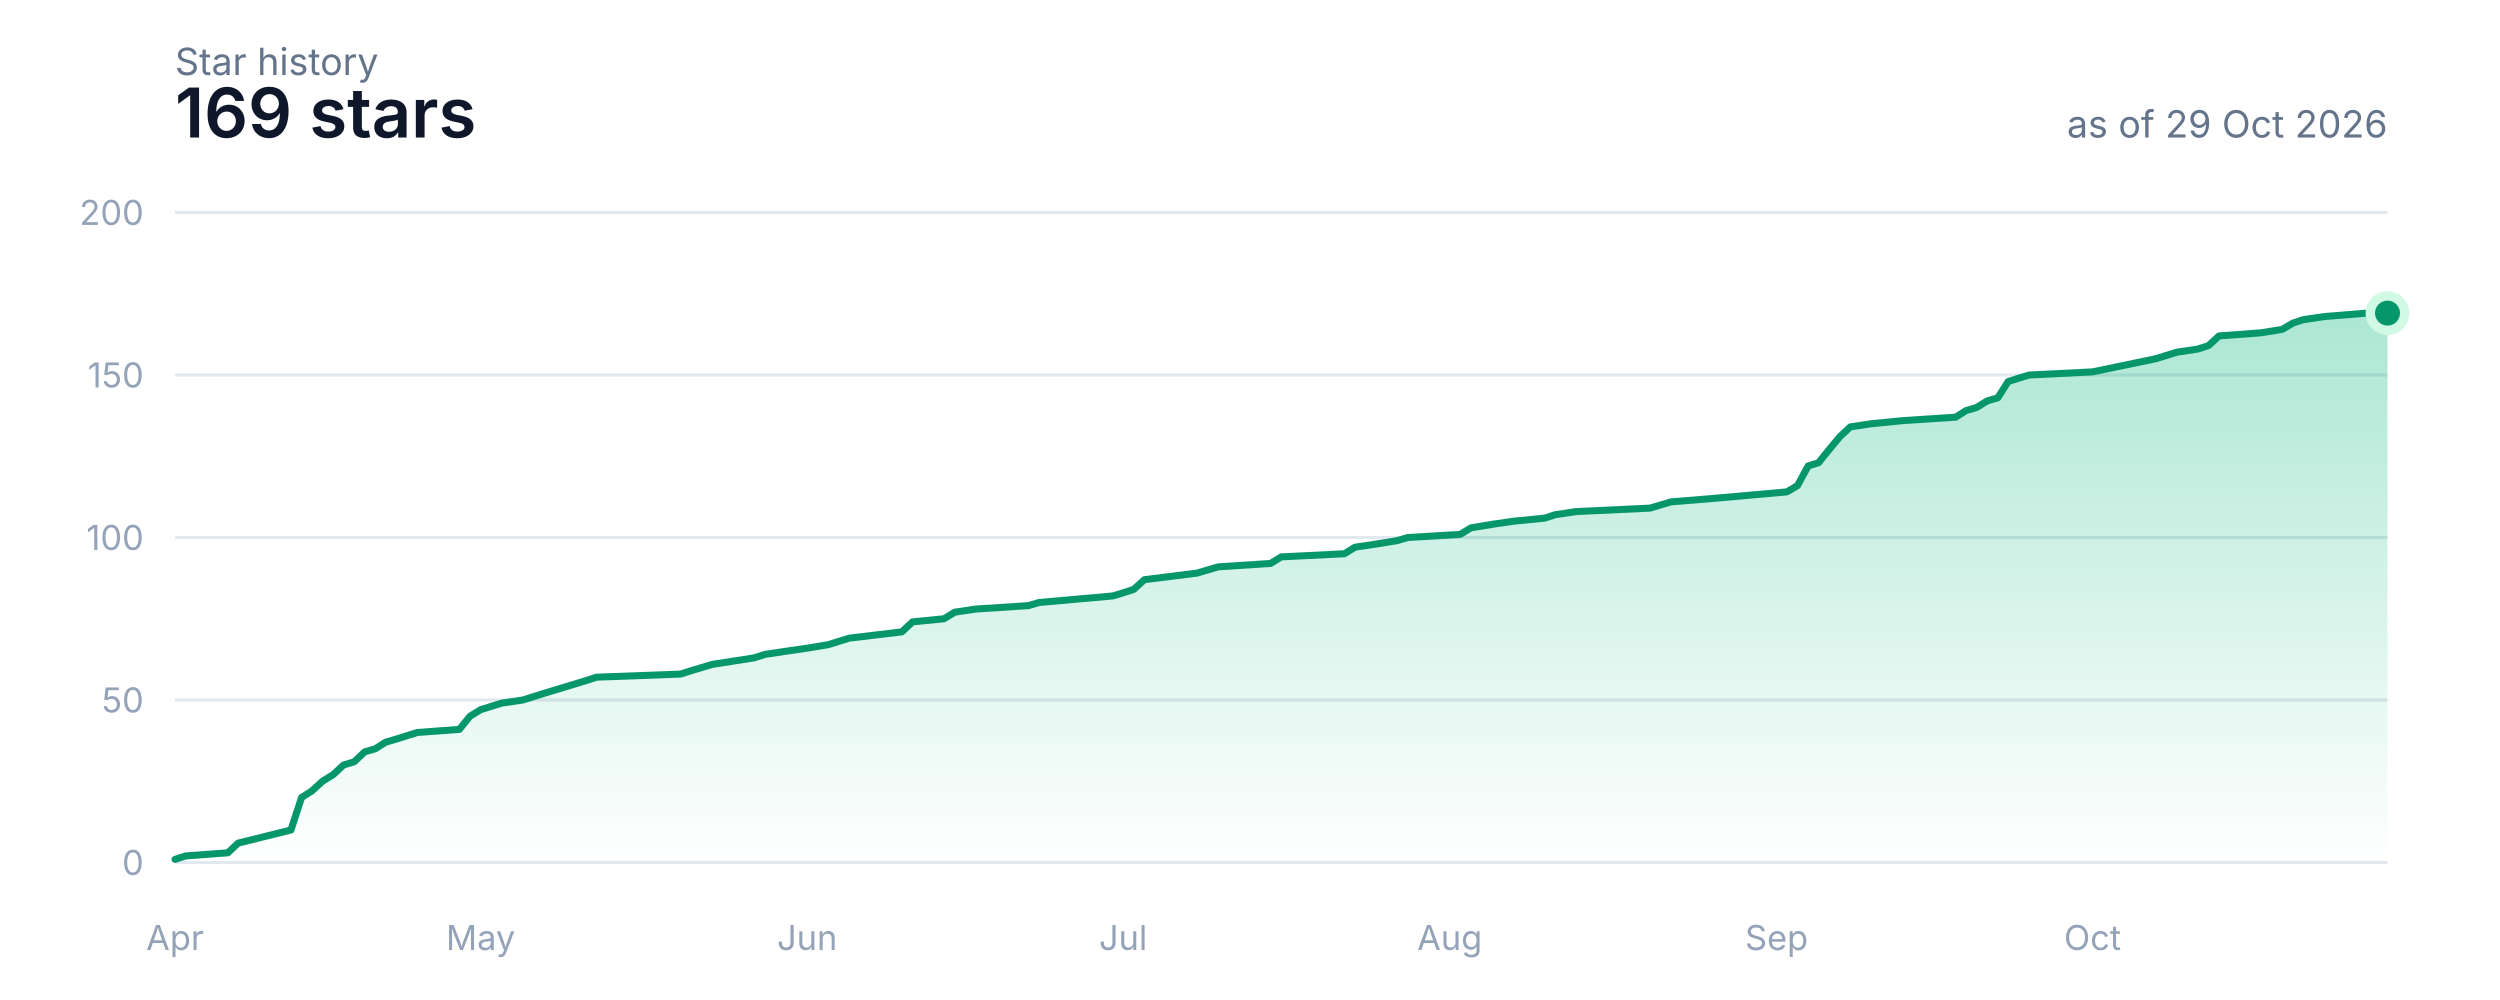
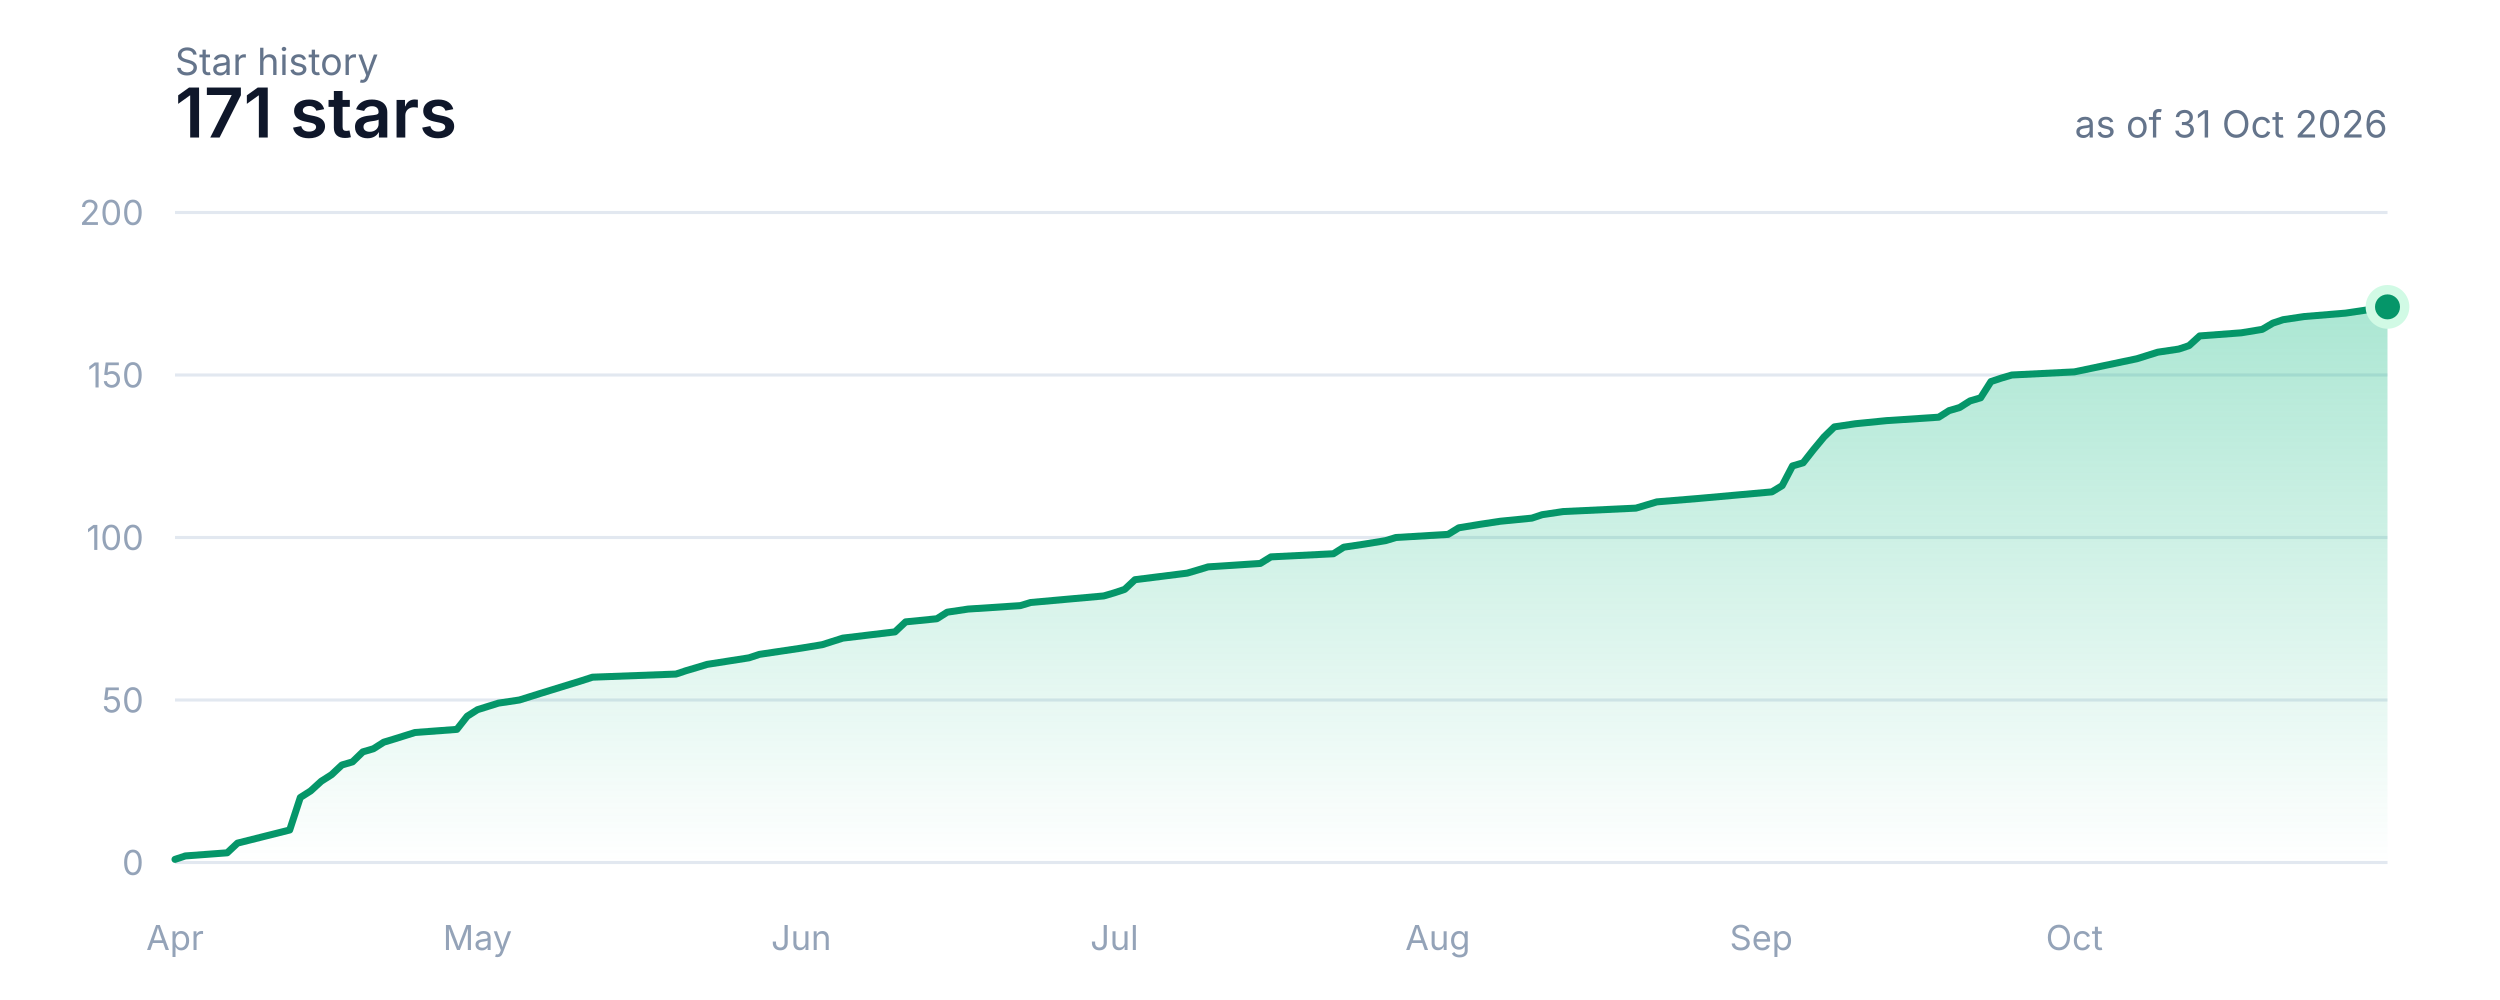
- <svg xmlns="http://www.w3.org/2000/svg" width="800" height="320" viewBox="0 0 800 320" role="img" aria-label="OpenSRE GitHub star history, 169 stars as of 2026-10-29">
+ <svg xmlns="http://www.w3.org/2000/svg" width="800" height="320" viewBox="0 0 800 320" role="img" aria-label="OpenSRE GitHub star history, 171 stars as of 2026-10-31">
  <rect width="100%" height="100%" fill="#ffffff" />
  <text x="56" y="24" fill="#64748b" font-family="ui-sans-serif, system-ui, -apple-system, sans-serif" font-size="12">Star history</text>
-   <text x="56" y="44" fill="#0f172a" font-family="ui-sans-serif, system-ui, -apple-system, sans-serif" font-size="22" font-weight="600">169 stars</text>
-   <text x="764" y="44" fill="#64748b" font-family="ui-sans-serif, system-ui, -apple-system, sans-serif" font-size="12" text-anchor="end">as of 29 Oct 2026</text>
+   <text x="56" y="44" fill="#0f172a" font-family="ui-sans-serif, system-ui, -apple-system, sans-serif" font-size="22" font-weight="600">171 stars</text>
+   <text x="764" y="44" fill="#64748b" font-family="ui-sans-serif, system-ui, -apple-system, sans-serif" font-size="12" text-anchor="end">as of 31 Oct 2026</text>
  <g font-family="ui-sans-serif, system-ui, -apple-system, sans-serif">
    <line x1="56" y1="276.0" x2="764" y2="276.0" stroke="#e2e8f0" stroke-width="1" />
    <text x="46" y="276.0" fill="#94a3b8" font-size="11" text-anchor="end" dominant-baseline="middle">0</text>
    <line x1="56" y1="224.0" x2="764" y2="224.0" stroke="#e2e8f0" stroke-width="1" />
    <text x="46" y="224.0" fill="#94a3b8" font-size="11" text-anchor="end" dominant-baseline="middle">50</text>
    <line x1="56" y1="172.0" x2="764" y2="172.0" stroke="#e2e8f0" stroke-width="1" />
    <text x="46" y="172.0" fill="#94a3b8" font-size="11" text-anchor="end" dominant-baseline="middle">100</text>
    <line x1="56" y1="120.0" x2="764" y2="120.0" stroke="#e2e8f0" stroke-width="1" />
    <text x="46" y="120.0" fill="#94a3b8" font-size="11" text-anchor="end" dominant-baseline="middle">150</text>
    <line x1="56" y1="68.0" x2="764" y2="68.0" stroke="#e2e8f0" stroke-width="1" />
    <text x="46" y="68.0" fill="#94a3b8" font-size="11" text-anchor="end" dominant-baseline="middle">200</text>
    <text x="56.0" y="304" fill="#94a3b8" font-size="11" text-anchor="middle">Apr</text>
-     <text x="153.8" y="304" fill="#94a3b8" font-size="11" text-anchor="middle">May</text>
-     <text x="258.3" y="304" fill="#94a3b8" font-size="11" text-anchor="middle">Jun</text>
-     <text x="359.4" y="304" fill="#94a3b8" font-size="11" text-anchor="middle">Jul</text>
-     <text x="463.9" y="304" fill="#94a3b8" font-size="11" text-anchor="middle">Aug</text>
-     <text x="568.5" y="304" fill="#94a3b8" font-size="11" text-anchor="middle">Sep</text>
-     <text x="669.6" y="304" fill="#94a3b8" font-size="11" text-anchor="middle">Oct</text>
+     <text x="152.8" y="304" fill="#94a3b8" font-size="11" text-anchor="middle">May</text>
+     <text x="256.4" y="304" fill="#94a3b8" font-size="11" text-anchor="middle">Jun</text>
+     <text x="356.6" y="304" fill="#94a3b8" font-size="11" text-anchor="middle">Jul</text>
+     <text x="460.1" y="304" fill="#94a3b8" font-size="11" text-anchor="middle">Aug</text>
+     <text x="563.6" y="304" fill="#94a3b8" font-size="11" text-anchor="middle">Sep</text>
+     <text x="663.8" y="304" fill="#94a3b8" font-size="11" text-anchor="middle">Oct</text>
  </g>
  <defs>
    <linearGradient id="fill-light" x1="0" y1="0" x2="0" y2="1">
      <stop offset="0%" stop-color="#10b981" stop-opacity="0.35" />
      <stop offset="100%" stop-color="#10b981" stop-opacity="0" />
    </linearGradient>
  </defs>
-   <path d="M56.0,275.0 L59.4,273.9 L72.9,272.9 L76.2,269.8 L93.1,265.6 L96.5,255.2 L99.8,253.1 L103.2,250.0 L106.6,247.9 L109.9,244.8 L113.3,243.8 L116.7,240.6 L120.1,239.6 L123.4,237.5 L126.8,236.5 L133.5,234.4 L147.0,233.4 L150.4,229.2 L153.8,227.1 L160.5,225.0 L167.3,224.0 L174.0,221.9 L187.5,217.8 L190.9,216.7 L217.8,215.7 L221.2,214.6 L224.6,213.6 L227.9,212.6 L241.4,210.5 L244.8,209.4 L251.5,208.4 L258.3,207.4 L265.0,206.3 L271.8,204.2 L288.6,202.2 L292.0,199.0 L302.1,198.0 L305.5,195.9 L312.2,194.9 L329.1,193.8 L332.5,192.8 L356.1,190.7 L359.4,189.7 L362.8,188.6 L366.2,185.5 L383.0,183.4 L386.4,182.4 L389.8,181.4 L406.6,180.3 L410.0,178.2 L430.2,177.2 L433.6,175.1 L440.3,174.1 L447.1,173.0 L450.5,172.0 L467.3,171.0 L470.7,168.9 L477.4,167.8 L484.2,166.8 L494.3,165.8 L497.7,164.7 L504.4,163.7 L528.0,162.6 L534.7,160.6 L548.2,159.5 L571.8,157.4 L575.2,155.4 L578.6,149.1 L581.9,148.1 L585.3,143.9 L588.7,139.8 L592.1,136.6 L598.8,135.6 L608.9,134.6 L625.8,133.5 L629.1,131.4 L632.5,130.4 L635.9,128.3 L639.3,127.3 L642.6,122.1 L646.0,121.0 L649.4,120.0 L669.6,119.0 L689.8,114.8 L696.6,112.7 L703.3,111.7 L706.7,110.6 L710.1,107.5 L723.5,106.5 L730.3,105.4 L733.7,103.4 L737.0,102.3 L743.8,101.3 L757.3,100.2 L764.0,100.2 L764.0,276.0 L56.0,276.0 Z" fill="url(#fill-light)" />
-   <path d="M56.0,275.0 L59.4,273.9 L72.9,272.9 L76.2,269.8 L93.1,265.6 L96.5,255.2 L99.8,253.1 L103.2,250.0 L106.6,247.9 L109.9,244.8 L113.3,243.8 L116.7,240.6 L120.1,239.6 L123.4,237.5 L126.8,236.5 L133.5,234.4 L147.0,233.4 L150.4,229.2 L153.8,227.1 L160.5,225.0 L167.3,224.0 L174.0,221.9 L187.5,217.8 L190.9,216.7 L217.8,215.7 L221.2,214.6 L224.6,213.6 L227.9,212.6 L241.4,210.5 L244.8,209.4 L251.5,208.4 L258.3,207.4 L265.0,206.3 L271.8,204.2 L288.6,202.2 L292.0,199.0 L302.1,198.0 L305.5,195.9 L312.2,194.9 L329.1,193.8 L332.5,192.8 L356.1,190.7 L359.4,189.7 L362.8,188.6 L366.2,185.5 L383.0,183.4 L386.4,182.4 L389.8,181.4 L406.6,180.3 L410.0,178.2 L430.2,177.2 L433.6,175.1 L440.3,174.1 L447.1,173.0 L450.5,172.0 L467.3,171.0 L470.7,168.9 L477.4,167.8 L484.2,166.8 L494.3,165.8 L497.7,164.7 L504.4,163.7 L528.0,162.6 L534.7,160.6 L548.2,159.5 L571.8,157.4 L575.2,155.4 L578.6,149.1 L581.9,148.1 L585.3,143.9 L588.7,139.8 L592.1,136.6 L598.8,135.6 L608.9,134.6 L625.8,133.5 L629.1,131.4 L632.5,130.4 L635.9,128.3 L639.3,127.3 L642.6,122.1 L646.0,121.0 L649.4,120.0 L669.6,119.0 L689.8,114.8 L696.6,112.7 L703.3,111.7 L706.7,110.6 L710.1,107.5 L723.5,106.5 L730.3,105.4 L733.7,103.4 L737.0,102.3 L743.8,101.3 L757.3,100.2 L764.0,100.2" fill="none" stroke="#059669" stroke-width="2.25" stroke-linecap="round" stroke-linejoin="round" />
-   <circle cx="764.0" cy="100.2" r="7" fill="#d1fae5" />
-   <circle cx="764.0" cy="100.2" r="4" fill="#059669" />
+   <path d="M56.0,275.0 L59.3,273.9 L72.7,272.9 L76.0,269.8 L92.7,265.6 L96.1,255.2 L99.4,253.1 L102.8,250.0 L106.1,247.9 L109.4,244.8 L112.8,243.8 L116.1,240.6 L119.5,239.6 L122.8,237.5 L126.1,236.5 L132.8,234.4 L146.2,233.4 L149.5,229.2 L152.8,227.1 L159.5,225.0 L166.2,224.0 L172.9,221.9 L186.2,217.8 L189.6,216.7 L216.3,215.7 L219.6,214.6 L223.0,213.6 L226.3,212.6 L239.7,210.5 L243.0,209.4 L249.7,208.4 L256.4,207.4 L263.1,206.3 L269.7,204.2 L286.4,202.2 L289.8,199.0 L299.8,198.0 L303.1,195.9 L309.8,194.9 L326.5,193.8 L329.8,192.8 L353.2,190.7 L356.6,189.7 L359.9,188.6 L363.2,185.5 L379.9,183.4 L383.3,182.4 L386.6,181.4 L403.3,180.3 L406.7,178.2 L426.7,177.2 L430.0,175.1 L436.7,174.1 L443.4,173.0 L446.7,172.0 L463.4,171.0 L466.8,168.9 L473.5,167.8 L480.1,166.8 L490.2,165.8 L493.5,164.7 L500.2,163.7 L523.5,162.6 L530.2,160.6 L543.6,159.5 L567.0,157.4 L570.3,155.4 L573.6,149.1 L577.0,148.1 L580.3,143.9 L583.7,139.8 L587.0,136.6 L593.7,135.6 L603.7,134.6 L620.4,133.5 L623.7,131.4 L627.1,130.4 L630.4,128.3 L633.8,127.3 L637.1,122.1 L640.4,121.0 L643.8,120.0 L663.8,119.0 L683.8,114.8 L690.5,112.7 L697.2,111.7 L700.5,110.6 L703.9,107.5 L717.2,106.5 L723.9,105.4 L727.3,103.4 L730.6,102.3 L737.3,101.3 L750.6,100.2 L757.3,99.2 L760.7,98.2 L764.0,98.2 L764.0,276.0 L56.0,276.0 Z" fill="url(#fill-light)" />
+   <path d="M56.0,275.0 L59.3,273.9 L72.7,272.9 L76.0,269.8 L92.7,265.6 L96.1,255.2 L99.4,253.1 L102.8,250.0 L106.1,247.9 L109.4,244.8 L112.8,243.8 L116.1,240.6 L119.5,239.6 L122.8,237.5 L126.1,236.5 L132.8,234.4 L146.2,233.4 L149.5,229.2 L152.8,227.1 L159.5,225.0 L166.2,224.0 L172.9,221.9 L186.2,217.8 L189.6,216.7 L216.3,215.7 L219.6,214.6 L223.0,213.6 L226.3,212.6 L239.7,210.5 L243.0,209.4 L249.7,208.4 L256.4,207.4 L263.1,206.3 L269.7,204.2 L286.4,202.2 L289.8,199.0 L299.8,198.0 L303.1,195.9 L309.8,194.9 L326.5,193.8 L329.8,192.8 L353.2,190.7 L356.6,189.7 L359.9,188.6 L363.2,185.5 L379.9,183.4 L383.3,182.4 L386.6,181.4 L403.3,180.3 L406.7,178.2 L426.7,177.2 L430.0,175.1 L436.7,174.1 L443.4,173.0 L446.7,172.0 L463.4,171.0 L466.8,168.9 L473.5,167.8 L480.1,166.8 L490.2,165.8 L493.5,164.7 L500.2,163.7 L523.5,162.6 L530.2,160.6 L543.6,159.5 L567.0,157.4 L570.3,155.4 L573.6,149.1 L577.0,148.1 L580.3,143.9 L583.7,139.8 L587.0,136.6 L593.7,135.6 L603.7,134.6 L620.4,133.5 L623.7,131.4 L627.1,130.4 L630.4,128.3 L633.8,127.3 L637.1,122.1 L640.4,121.0 L643.8,120.0 L663.8,119.0 L683.8,114.8 L690.5,112.7 L697.2,111.7 L700.5,110.6 L703.9,107.5 L717.2,106.5 L723.9,105.4 L727.3,103.4 L730.6,102.3 L737.3,101.3 L750.6,100.2 L757.3,99.2 L760.7,98.2 L764.0,98.2" fill="none" stroke="#059669" stroke-width="2.25" stroke-linecap="round" stroke-linejoin="round" />
+   <circle cx="764.0" cy="98.2" r="7" fill="#d1fae5" />
+   <circle cx="764.0" cy="98.2" r="4" fill="#059669" />
</svg>
